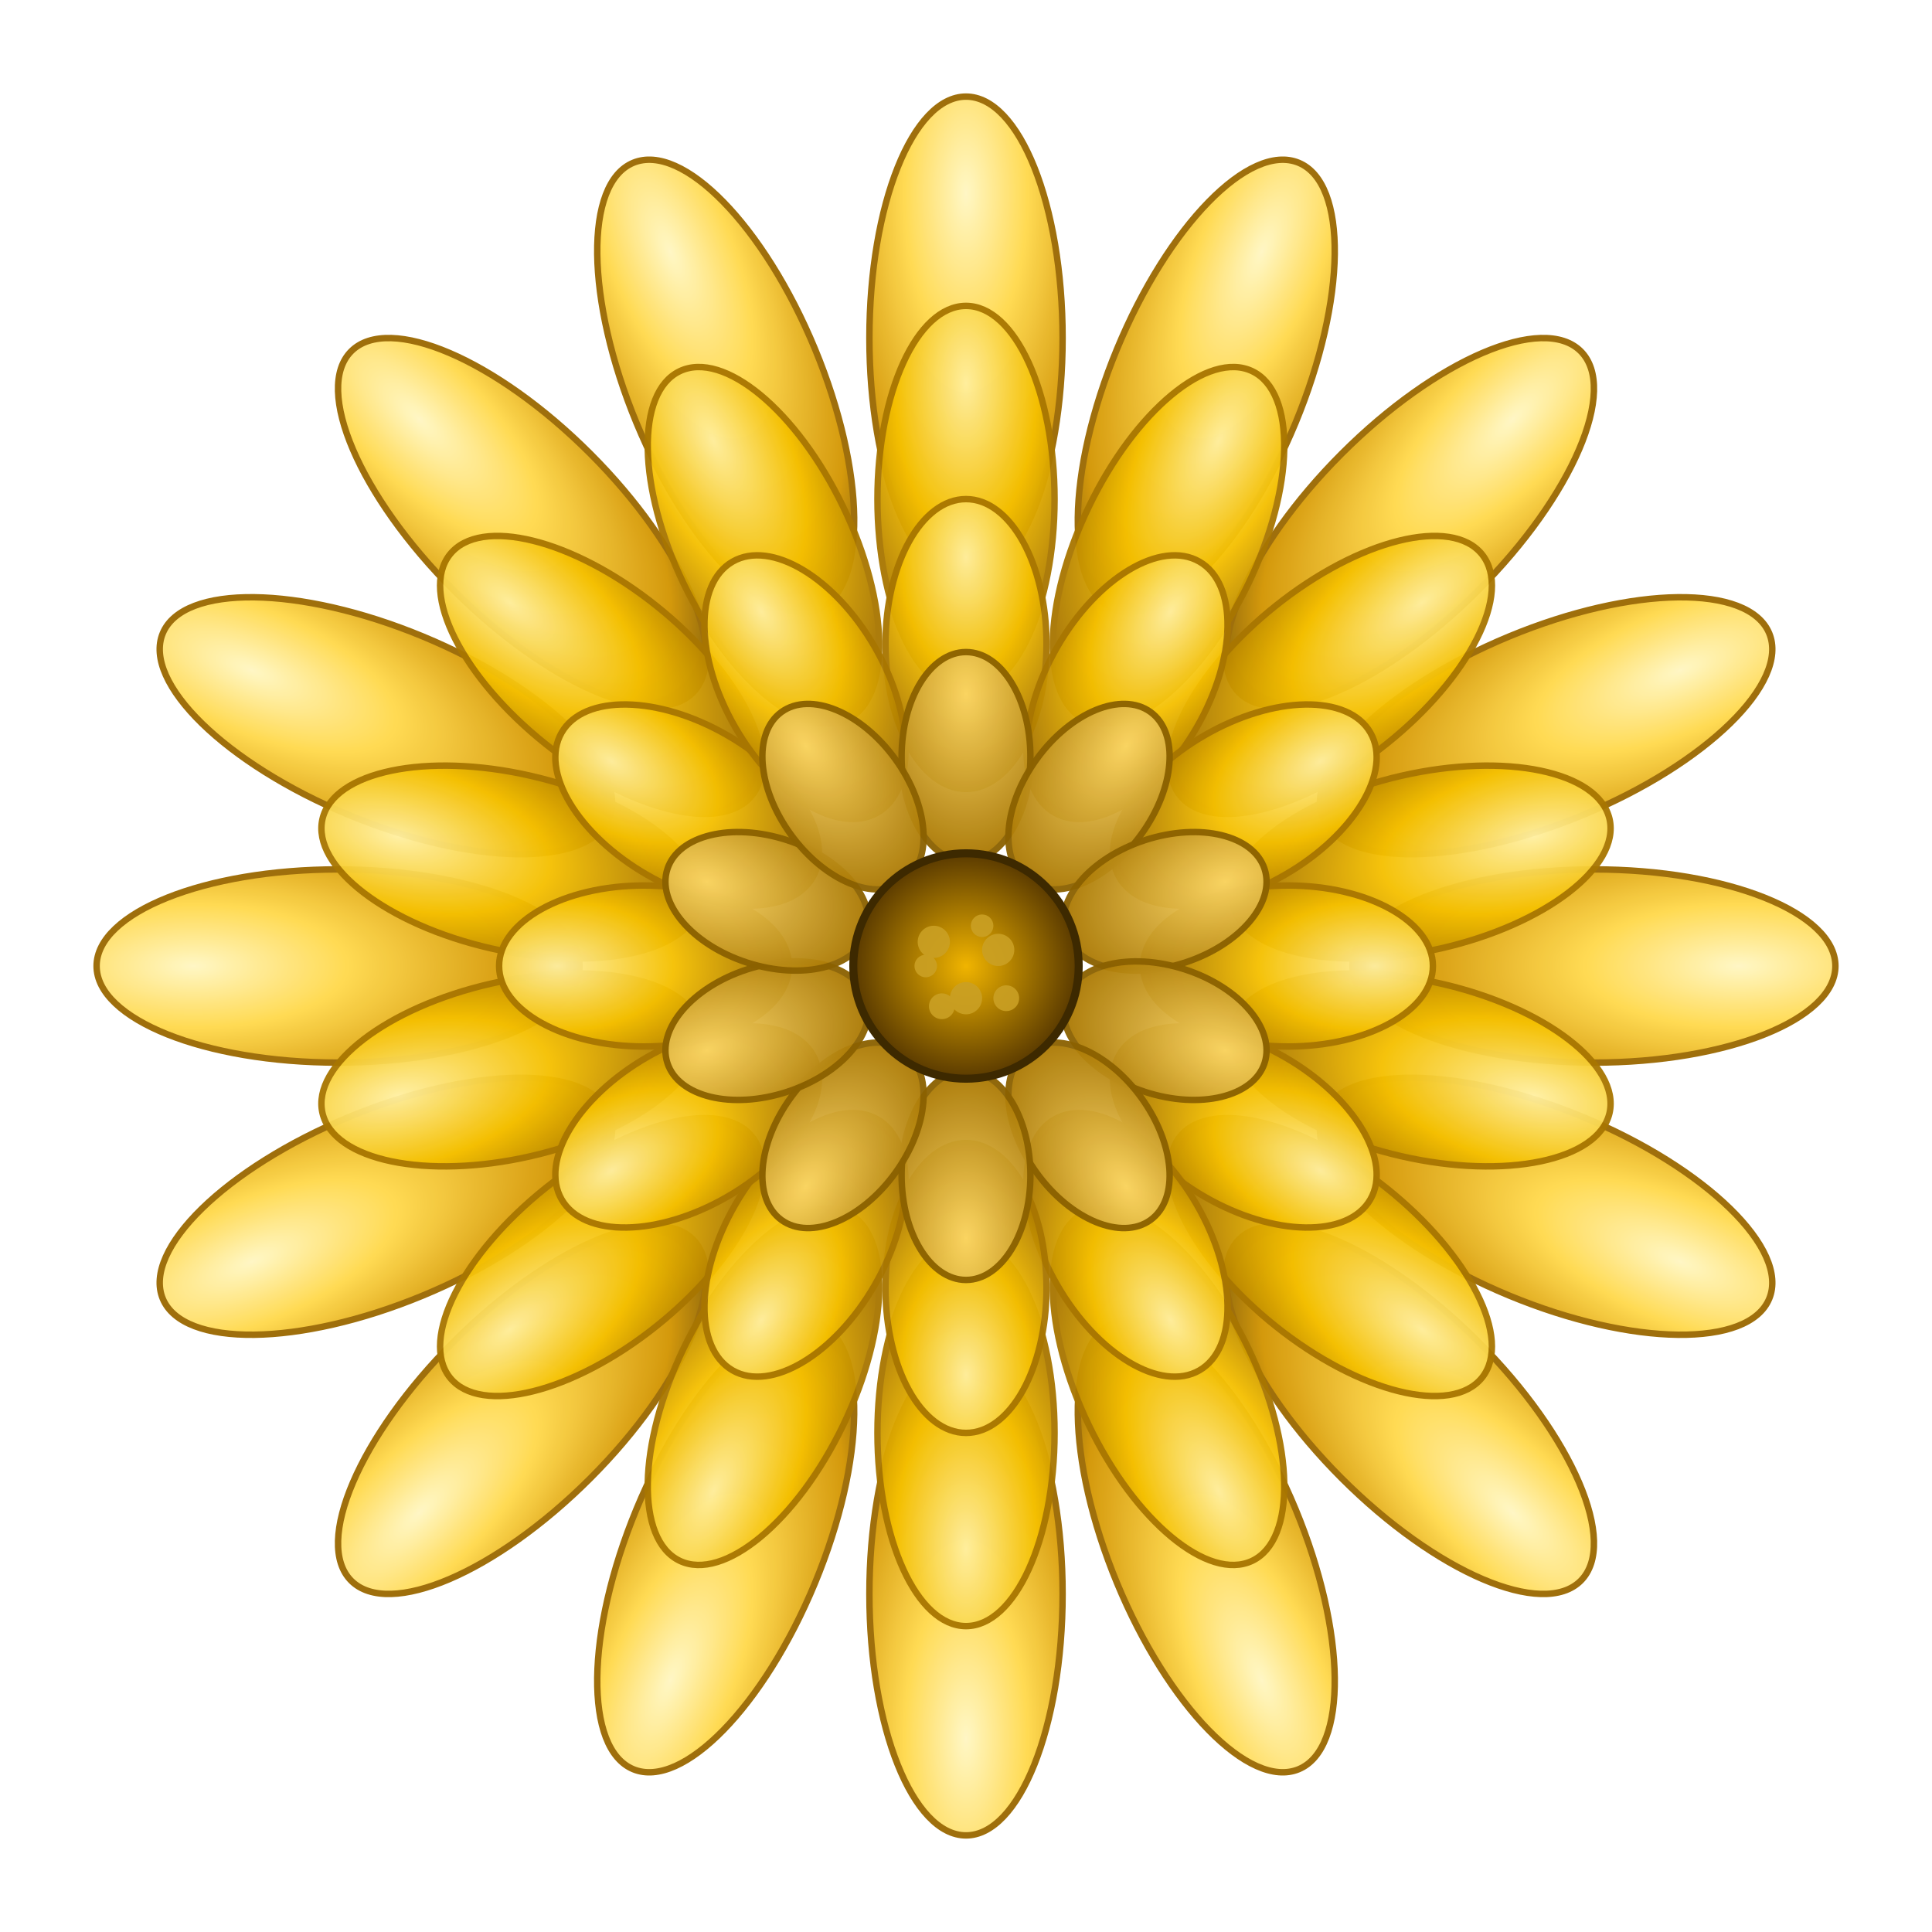
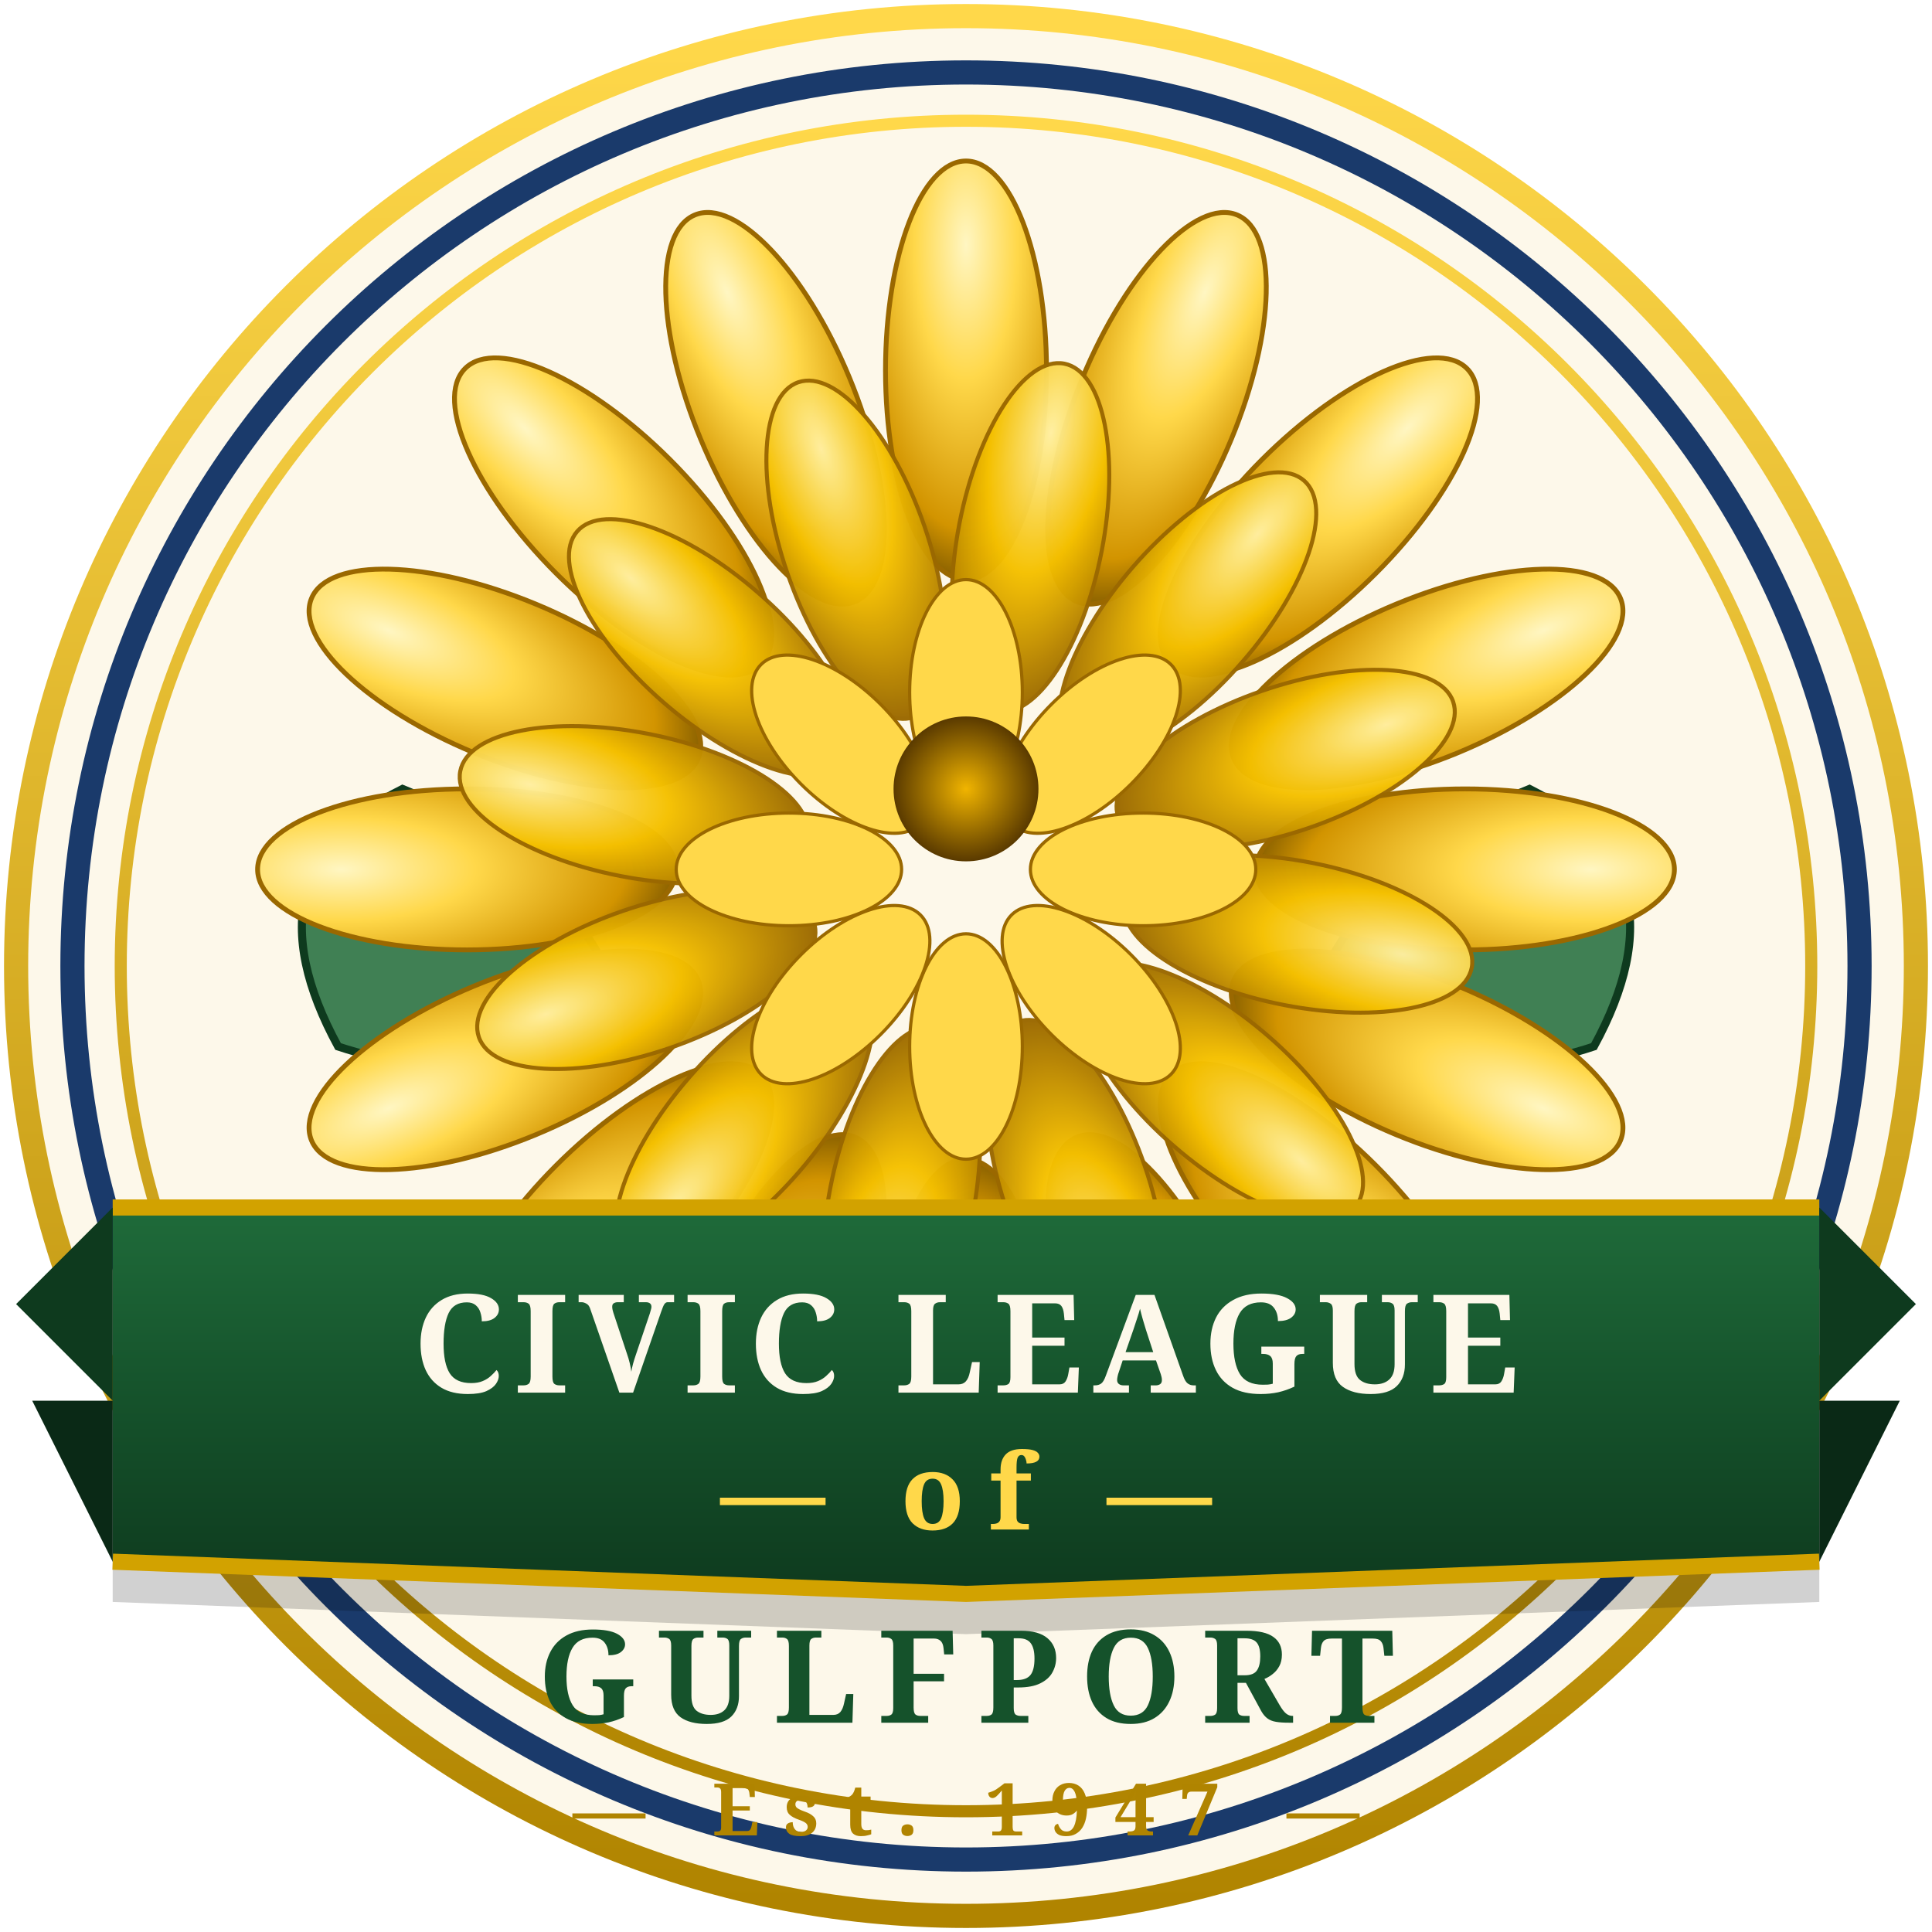
- <svg xmlns="http://www.w3.org/2000/svg" viewBox="0 0 240 240" role="img" aria-label="Civic League of Gulfport gold chrysanthemum logo">
+ <svg xmlns="http://www.w3.org/2000/svg" viewBox="0 0 240 240" role="img" aria-label="Civic League of Gulfport — gold chrysanthemum and green banner, Est. 1947">
  <defs>
    <radialGradient id="petalA" cx="50%" cy="20%" r="80%">
      <stop offset="0%" stop-color="#fff6c2" />
      <stop offset="40%" stop-color="#ffd84a" />
      <stop offset="85%" stop-color="#d29400" />
      <stop offset="100%" stop-color="#8a6100" />
    </radialGradient>
    <radialGradient id="petalB" cx="50%" cy="20%" r="80%">
      <stop offset="0%" stop-color="#ffefa0" />
      <stop offset="50%" stop-color="#f5c000" />
      <stop offset="100%" stop-color="#9a6800" />
    </radialGradient>
-     <radialGradient id="petalC" cx="50%" cy="20%" r="80%">
-       <stop offset="0%" stop-color="#fbd665" />
-       <stop offset="100%" stop-color="#a87600" />
-     </radialGradient>
    <radialGradient id="centerG" cx="50%" cy="50%" r="50%">
      <stop offset="0%" stop-color="#f0b400" />
      <stop offset="100%" stop-color="#5a3a00" />
    </radialGradient>
+     <linearGradient id="bannerG" x1="0%" y1="0%" x2="0%" y2="100%">
+       <stop offset="0%" stop-color="#1f6b3a" />
+       <stop offset="50%" stop-color="#15522b" />
+       <stop offset="100%" stop-color="#0e3a1e" />
+     </linearGradient>
+     <linearGradient id="ringG" x1="0%" y1="0%" x2="0%" y2="100%">
+       <stop offset="0%" stop-color="#ffd84a" />
+       <stop offset="100%" stop-color="#b08400" />
+     </linearGradient>
  </defs>
-   <g transform="translate(120 120)">
-     <ellipse transform="rotate(0.00)" cx="0" cy="-78" rx="12" ry="30" fill="url(#petalA)" stroke="#9a6800" stroke-width="0.8" opacity="0.95" />
-     <ellipse transform="rotate(22.50)" cx="0" cy="-78" rx="12" ry="30" fill="url(#petalA)" stroke="#9a6800" stroke-width="0.8" opacity="0.95" />
-     <ellipse transform="rotate(45.00)" cx="0" cy="-78" rx="12" ry="30" fill="url(#petalA)" stroke="#9a6800" stroke-width="0.8" opacity="0.95" />
-     <ellipse transform="rotate(67.50)" cx="0" cy="-78" rx="12" ry="30" fill="url(#petalA)" stroke="#9a6800" stroke-width="0.8" opacity="0.95" />
-     <ellipse transform="rotate(90.00)" cx="0" cy="-78" rx="12" ry="30" fill="url(#petalA)" stroke="#9a6800" stroke-width="0.8" opacity="0.95" />
-     <ellipse transform="rotate(112.50)" cx="0" cy="-78" rx="12" ry="30" fill="url(#petalA)" stroke="#9a6800" stroke-width="0.8" opacity="0.95" />
-     <ellipse transform="rotate(135.00)" cx="0" cy="-78" rx="12" ry="30" fill="url(#petalA)" stroke="#9a6800" stroke-width="0.8" opacity="0.95" />
-     <ellipse transform="rotate(157.50)" cx="0" cy="-78" rx="12" ry="30" fill="url(#petalA)" stroke="#9a6800" stroke-width="0.8" opacity="0.95" />
-     <ellipse transform="rotate(180.00)" cx="0" cy="-78" rx="12" ry="30" fill="url(#petalA)" stroke="#9a6800" stroke-width="0.8" opacity="0.95" />
-     <ellipse transform="rotate(202.50)" cx="0" cy="-78" rx="12" ry="30" fill="url(#petalA)" stroke="#9a6800" stroke-width="0.8" opacity="0.95" />
-     <ellipse transform="rotate(225.00)" cx="0" cy="-78" rx="12" ry="30" fill="url(#petalA)" stroke="#9a6800" stroke-width="0.8" opacity="0.95" />
-     <ellipse transform="rotate(247.50)" cx="0" cy="-78" rx="12" ry="30" fill="url(#petalA)" stroke="#9a6800" stroke-width="0.8" opacity="0.95" />
-     <ellipse transform="rotate(270.00)" cx="0" cy="-78" rx="12" ry="30" fill="url(#petalA)" stroke="#9a6800" stroke-width="0.8" opacity="0.95" />
-     <ellipse transform="rotate(292.50)" cx="0" cy="-78" rx="12" ry="30" fill="url(#petalA)" stroke="#9a6800" stroke-width="0.8" opacity="0.95" />
-     <ellipse transform="rotate(315.00)" cx="0" cy="-78" rx="12" ry="30" fill="url(#petalA)" stroke="#9a6800" stroke-width="0.8" opacity="0.95" />
-     <ellipse transform="rotate(337.50)" cx="0" cy="-78" rx="12" ry="30" fill="url(#petalA)" stroke="#9a6800" stroke-width="0.8" opacity="0.95" />
-     <ellipse transform="rotate(0.00)" cx="0" cy="-58" rx="11" ry="24" fill="url(#petalB)" stroke="#a87600" stroke-width="0.8" opacity="0.95" />
-     <ellipse transform="rotate(25.71)" cx="0" cy="-58" rx="11" ry="24" fill="url(#petalB)" stroke="#a87600" stroke-width="0.8" opacity="0.95" />
-     <ellipse transform="rotate(51.43)" cx="0" cy="-58" rx="11" ry="24" fill="url(#petalB)" stroke="#a87600" stroke-width="0.8" opacity="0.95" />
-     <ellipse transform="rotate(77.14)" cx="0" cy="-58" rx="11" ry="24" fill="url(#petalB)" stroke="#a87600" stroke-width="0.8" opacity="0.95" />
-     <ellipse transform="rotate(102.86)" cx="0" cy="-58" rx="11" ry="24" fill="url(#petalB)" stroke="#a87600" stroke-width="0.8" opacity="0.95" />
-     <ellipse transform="rotate(128.57)" cx="0" cy="-58" rx="11" ry="24" fill="url(#petalB)" stroke="#a87600" stroke-width="0.8" opacity="0.95" />
-     <ellipse transform="rotate(154.29)" cx="0" cy="-58" rx="11" ry="24" fill="url(#petalB)" stroke="#a87600" stroke-width="0.8" opacity="0.95" />
-     <ellipse transform="rotate(180.00)" cx="0" cy="-58" rx="11" ry="24" fill="url(#petalB)" stroke="#a87600" stroke-width="0.8" opacity="0.95" />
-     <ellipse transform="rotate(205.71)" cx="0" cy="-58" rx="11" ry="24" fill="url(#petalB)" stroke="#a87600" stroke-width="0.8" opacity="0.95" />
-     <ellipse transform="rotate(231.43)" cx="0" cy="-58" rx="11" ry="24" fill="url(#petalB)" stroke="#a87600" stroke-width="0.8" opacity="0.95" />
-     <ellipse transform="rotate(257.14)" cx="0" cy="-58" rx="11" ry="24" fill="url(#petalB)" stroke="#a87600" stroke-width="0.8" opacity="0.95" />
-     <ellipse transform="rotate(282.86)" cx="0" cy="-58" rx="11" ry="24" fill="url(#petalB)" stroke="#a87600" stroke-width="0.8" opacity="0.95" />
-     <ellipse transform="rotate(308.57)" cx="0" cy="-58" rx="11" ry="24" fill="url(#petalB)" stroke="#a87600" stroke-width="0.8" opacity="0.95" />
-     <ellipse transform="rotate(334.29)" cx="0" cy="-58" rx="11" ry="24" fill="url(#petalB)" stroke="#a87600" stroke-width="0.8" opacity="0.95" />
-     <ellipse transform="rotate(0.00)" cx="0" cy="-40" rx="10" ry="18" fill="url(#petalB)" stroke="#a87600" stroke-width="0.8" opacity="0.95" />
-     <ellipse transform="rotate(30.00)" cx="0" cy="-40" rx="10" ry="18" fill="url(#petalB)" stroke="#a87600" stroke-width="0.8" opacity="0.95" />
-     <ellipse transform="rotate(60.00)" cx="0" cy="-40" rx="10" ry="18" fill="url(#petalB)" stroke="#a87600" stroke-width="0.8" opacity="0.95" />
-     <ellipse transform="rotate(90.00)" cx="0" cy="-40" rx="10" ry="18" fill="url(#petalB)" stroke="#a87600" stroke-width="0.8" opacity="0.95" />
-     <ellipse transform="rotate(120.00)" cx="0" cy="-40" rx="10" ry="18" fill="url(#petalB)" stroke="#a87600" stroke-width="0.8" opacity="0.95" />
-     <ellipse transform="rotate(150.00)" cx="0" cy="-40" rx="10" ry="18" fill="url(#petalB)" stroke="#a87600" stroke-width="0.8" opacity="0.95" />
-     <ellipse transform="rotate(180.00)" cx="0" cy="-40" rx="10" ry="18" fill="url(#petalB)" stroke="#a87600" stroke-width="0.8" opacity="0.95" />
-     <ellipse transform="rotate(210.00)" cx="0" cy="-40" rx="10" ry="18" fill="url(#petalB)" stroke="#a87600" stroke-width="0.8" opacity="0.95" />
-     <ellipse transform="rotate(240.00)" cx="0" cy="-40" rx="10" ry="18" fill="url(#petalB)" stroke="#a87600" stroke-width="0.8" opacity="0.95" />
-     <ellipse transform="rotate(270.00)" cx="0" cy="-40" rx="10" ry="18" fill="url(#petalB)" stroke="#a87600" stroke-width="0.8" opacity="0.95" />
-     <ellipse transform="rotate(300.00)" cx="0" cy="-40" rx="10" ry="18" fill="url(#petalB)" stroke="#a87600" stroke-width="0.8" opacity="0.95" />
-     <ellipse transform="rotate(330.00)" cx="0" cy="-40" rx="10" ry="18" fill="url(#petalB)" stroke="#a87600" stroke-width="0.8" opacity="0.95" />
-     <ellipse transform="rotate(0.00)" cx="0" cy="-26" rx="8" ry="13" fill="url(#petalC)" stroke="#8a6100" stroke-width="0.8" opacity="0.95" />
-     <ellipse transform="rotate(36.00)" cx="0" cy="-26" rx="8" ry="13" fill="url(#petalC)" stroke="#8a6100" stroke-width="0.8" opacity="0.95" />
-     <ellipse transform="rotate(72.00)" cx="0" cy="-26" rx="8" ry="13" fill="url(#petalC)" stroke="#8a6100" stroke-width="0.8" opacity="0.95" />
-     <ellipse transform="rotate(108.00)" cx="0" cy="-26" rx="8" ry="13" fill="url(#petalC)" stroke="#8a6100" stroke-width="0.8" opacity="0.95" />
-     <ellipse transform="rotate(144.00)" cx="0" cy="-26" rx="8" ry="13" fill="url(#petalC)" stroke="#8a6100" stroke-width="0.8" opacity="0.95" />
-     <ellipse transform="rotate(180.00)" cx="0" cy="-26" rx="8" ry="13" fill="url(#petalC)" stroke="#8a6100" stroke-width="0.8" opacity="0.95" />
-     <ellipse transform="rotate(216.00)" cx="0" cy="-26" rx="8" ry="13" fill="url(#petalC)" stroke="#8a6100" stroke-width="0.8" opacity="0.95" />
-     <ellipse transform="rotate(252.00)" cx="0" cy="-26" rx="8" ry="13" fill="url(#petalC)" stroke="#8a6100" stroke-width="0.8" opacity="0.95" />
-     <ellipse transform="rotate(288.00)" cx="0" cy="-26" rx="8" ry="13" fill="url(#petalC)" stroke="#8a6100" stroke-width="0.8" opacity="0.95" />
-     <ellipse transform="rotate(324.00)" cx="0" cy="-26" rx="8" ry="13" fill="url(#petalC)" stroke="#8a6100" stroke-width="0.8" opacity="0.95" />
-     <circle r="14" fill="url(#centerG)" stroke="#3d2900" stroke-width="1" />
-     <g fill="#caa024" opacity="0.9">
-       <circle cx="-4" cy="-3" r="2" />
-       <circle cx="4" cy="-2" r="2" />
-       <circle cx="0" cy="4" r="2" />
-       <circle cx="-3" cy="5" r="1.6" />
-       <circle cx="5" cy="4" r="1.6" />
-       <circle cx="-5" cy="0" r="1.4" />
-       <circle cx="2" cy="-5" r="1.4" />
+   <circle cx="120" cy="120" r="118" fill="#fdf8ea" />
+   <circle cx="120" cy="120" r="118" fill="none" stroke="url(#ringG)" stroke-width="3" />
+   <circle cx="120" cy="120" r="111" fill="none" stroke="#1a3a6b" stroke-width="3" />
+   <circle cx="120" cy="120" r="105" fill="none" stroke="url(#ringG)" stroke-width="1.5" />
+   <g transform="translate(120 108)">
+     <path d="M-78 22 Q-90 0 -70 -10 Q-50 -2 -42 18 Q-60 28 -78 22 Z" fill="#1f6b3a" opacity="0.85" />
+     <path d="M78 22 Q90 0 70 -10 Q50 -2 42 18 Q60 28 78 22 Z" fill="#1f6b3a" opacity="0.85" />
+     <path d="M-78 22 Q-90 0 -70 -10 Q-50 -2 -42 18 Q-60 28 -78 22 Z" fill="none" stroke="#0e3a1e" stroke-width="1" />
+     <path d="M78 22 Q90 0 70 -10 Q50 -2 42 18 Q60 28 78 22 Z" fill="none" stroke="#0e3a1e" stroke-width="1" />
+     <g>
+       <ellipse transform="rotate(0)" cx="0" cy="-62" rx="10" ry="26" fill="url(#petalA)" stroke="#9a6800" stroke-width="0.6" />
+       <ellipse transform="rotate(22.5)" cx="0" cy="-62" rx="10" ry="26" fill="url(#petalA)" stroke="#9a6800" stroke-width="0.6" />
+       <ellipse transform="rotate(45)" cx="0" cy="-62" rx="10" ry="26" fill="url(#petalA)" stroke="#9a6800" stroke-width="0.6" />
+       <ellipse transform="rotate(67.5)" cx="0" cy="-62" rx="10" ry="26" fill="url(#petalA)" stroke="#9a6800" stroke-width="0.6" />
+       <ellipse transform="rotate(90)" cx="0" cy="-62" rx="10" ry="26" fill="url(#petalA)" stroke="#9a6800" stroke-width="0.6" />
+       <ellipse transform="rotate(112.5)" cx="0" cy="-62" rx="10" ry="26" fill="url(#petalA)" stroke="#9a6800" stroke-width="0.6" />
+       <ellipse transform="rotate(135)" cx="0" cy="-62" rx="10" ry="26" fill="url(#petalA)" stroke="#9a6800" stroke-width="0.6" />
+       <ellipse transform="rotate(157.5)" cx="0" cy="-62" rx="10" ry="26" fill="url(#petalA)" stroke="#9a6800" stroke-width="0.6" />
+       <ellipse transform="rotate(180)" cx="0" cy="-62" rx="10" ry="26" fill="url(#petalA)" stroke="#9a6800" stroke-width="0.6" />
+       <ellipse transform="rotate(202.5)" cx="0" cy="-62" rx="10" ry="26" fill="url(#petalA)" stroke="#9a6800" stroke-width="0.6" />
+       <ellipse transform="rotate(225)" cx="0" cy="-62" rx="10" ry="26" fill="url(#petalA)" stroke="#9a6800" stroke-width="0.6" />
+       <ellipse transform="rotate(247.5)" cx="0" cy="-62" rx="10" ry="26" fill="url(#petalA)" stroke="#9a6800" stroke-width="0.6" />
+       <ellipse transform="rotate(270)" cx="0" cy="-62" rx="10" ry="26" fill="url(#petalA)" stroke="#9a6800" stroke-width="0.6" />
+       <ellipse transform="rotate(292.5)" cx="0" cy="-62" rx="10" ry="26" fill="url(#petalA)" stroke="#9a6800" stroke-width="0.6" />
+       <ellipse transform="rotate(315)" cx="0" cy="-62" rx="10" ry="26" fill="url(#petalA)" stroke="#9a6800" stroke-width="0.6" />
+       <ellipse transform="rotate(337.5)" cx="0" cy="-62" rx="10" ry="26" fill="url(#petalA)" stroke="#9a6800" stroke-width="0.6" />
    </g>
+     <g transform="rotate(11)">
+       <ellipse transform="rotate(0)" cx="0" cy="-42" rx="9" ry="22" fill="url(#petalB)" stroke="#9a6800" stroke-width="0.5" opacity="0.97" />
+       <ellipse transform="rotate(30)" cx="0" cy="-42" rx="9" ry="22" fill="url(#petalB)" stroke="#9a6800" stroke-width="0.5" opacity="0.97" />
+       <ellipse transform="rotate(60)" cx="0" cy="-42" rx="9" ry="22" fill="url(#petalB)" stroke="#9a6800" stroke-width="0.5" opacity="0.97" />
+       <ellipse transform="rotate(90)" cx="0" cy="-42" rx="9" ry="22" fill="url(#petalB)" stroke="#9a6800" stroke-width="0.5" opacity="0.97" />
+       <ellipse transform="rotate(120)" cx="0" cy="-42" rx="9" ry="22" fill="url(#petalB)" stroke="#9a6800" stroke-width="0.5" opacity="0.97" />
+       <ellipse transform="rotate(150)" cx="0" cy="-42" rx="9" ry="22" fill="url(#petalB)" stroke="#9a6800" stroke-width="0.5" opacity="0.97" />
+       <ellipse transform="rotate(180)" cx="0" cy="-42" rx="9" ry="22" fill="url(#petalB)" stroke="#9a6800" stroke-width="0.5" opacity="0.97" />
+       <ellipse transform="rotate(210)" cx="0" cy="-42" rx="9" ry="22" fill="url(#petalB)" stroke="#9a6800" stroke-width="0.5" opacity="0.97" />
+       <ellipse transform="rotate(240)" cx="0" cy="-42" rx="9" ry="22" fill="url(#petalB)" stroke="#9a6800" stroke-width="0.5" opacity="0.97" />
+       <ellipse transform="rotate(270)" cx="0" cy="-42" rx="9" ry="22" fill="url(#petalB)" stroke="#9a6800" stroke-width="0.5" opacity="0.97" />
+       <ellipse transform="rotate(300)" cx="0" cy="-42" rx="9" ry="22" fill="url(#petalB)" stroke="#9a6800" stroke-width="0.5" opacity="0.97" />
+       <ellipse transform="rotate(330)" cx="0" cy="-42" rx="9" ry="22" fill="url(#petalB)" stroke="#9a6800" stroke-width="0.5" opacity="0.97" />
+     </g>
+     <g>
+       <ellipse transform="rotate(0)" cx="0" cy="-22" rx="7" ry="14" fill="#ffd84a" stroke="#9a6800" stroke-width="0.4" />
+       <ellipse transform="rotate(45)" cx="0" cy="-22" rx="7" ry="14" fill="#ffd84a" stroke="#9a6800" stroke-width="0.4" />
+       <ellipse transform="rotate(90)" cx="0" cy="-22" rx="7" ry="14" fill="#ffd84a" stroke="#9a6800" stroke-width="0.4" />
+       <ellipse transform="rotate(135)" cx="0" cy="-22" rx="7" ry="14" fill="#ffd84a" stroke="#9a6800" stroke-width="0.4" />
+       <ellipse transform="rotate(180)" cx="0" cy="-22" rx="7" ry="14" fill="#ffd84a" stroke="#9a6800" stroke-width="0.4" />
+       <ellipse transform="rotate(225)" cx="0" cy="-22" rx="7" ry="14" fill="#ffd84a" stroke="#9a6800" stroke-width="0.4" />
+       <ellipse transform="rotate(270)" cx="0" cy="-22" rx="7" ry="14" fill="#ffd84a" stroke="#9a6800" stroke-width="0.4" />
+       <ellipse transform="rotate(315)" cx="0" cy="-22" rx="7" ry="14" fill="#ffd84a" stroke="#9a6800" stroke-width="0.4" />
+     </g>
+     <circle cx="0" cy="-10" r="9" fill="url(#centerG)" />
  </g>
+   <g>
+     <path d="M14 152 L226 152 L226 196 L120 200 L14 196 Z" fill="rgba(0,0,0,0.18)" transform="translate(0 3)" />
+     <path d="M14 150 L226 150 L226 194 L120 198 L14 194 Z" fill="url(#bannerG)" />
+     <path d="M14 150 L226 150" stroke="#d2a200" stroke-width="2" />
+     <path d="M14 194 L120 198 L226 194" stroke="#d2a200" stroke-width="2" fill="none" />
+     <path d="M14 150 L2 162 L14 174 Z" fill="#0e3a1e" />
+     <path d="M226 150 L238 162 L226 174 Z" fill="#0e3a1e" />
+     <path d="M14 174 L4 174 L14 194 Z" fill="#0a2916" />
+     <path d="M226 174 L236 174 L226 194 Z" fill="#0a2916" />
+     <text x="120" y="173" text-anchor="middle" font-family="Cormorant Garamond, Georgia, serif" font-size="17" font-weight="700" fill="#fdf8ea" letter-spacing="1.2">CIVIC LEAGUE</text>
+     <text x="120" y="190" text-anchor="middle" font-family="Cormorant Garamond, Georgia, serif" font-size="13" font-weight="600" fill="#ffd84a" letter-spacing="3">— of —</text>
+     <text x="120" y="190" opacity="0" />
+   </g>
+   <text x="120" y="214" text-anchor="middle" font-family="Cormorant Garamond, Georgia, serif" font-size="16" font-weight="700" fill="#15522b" letter-spacing="2.5">GULFPORT</text>
+   <text x="120" y="228" text-anchor="middle" font-family="Cormorant Garamond, Georgia, serif" font-size="9" font-weight="600" fill="#b08400" letter-spacing="3">— Est. 1947 —</text>
</svg>
